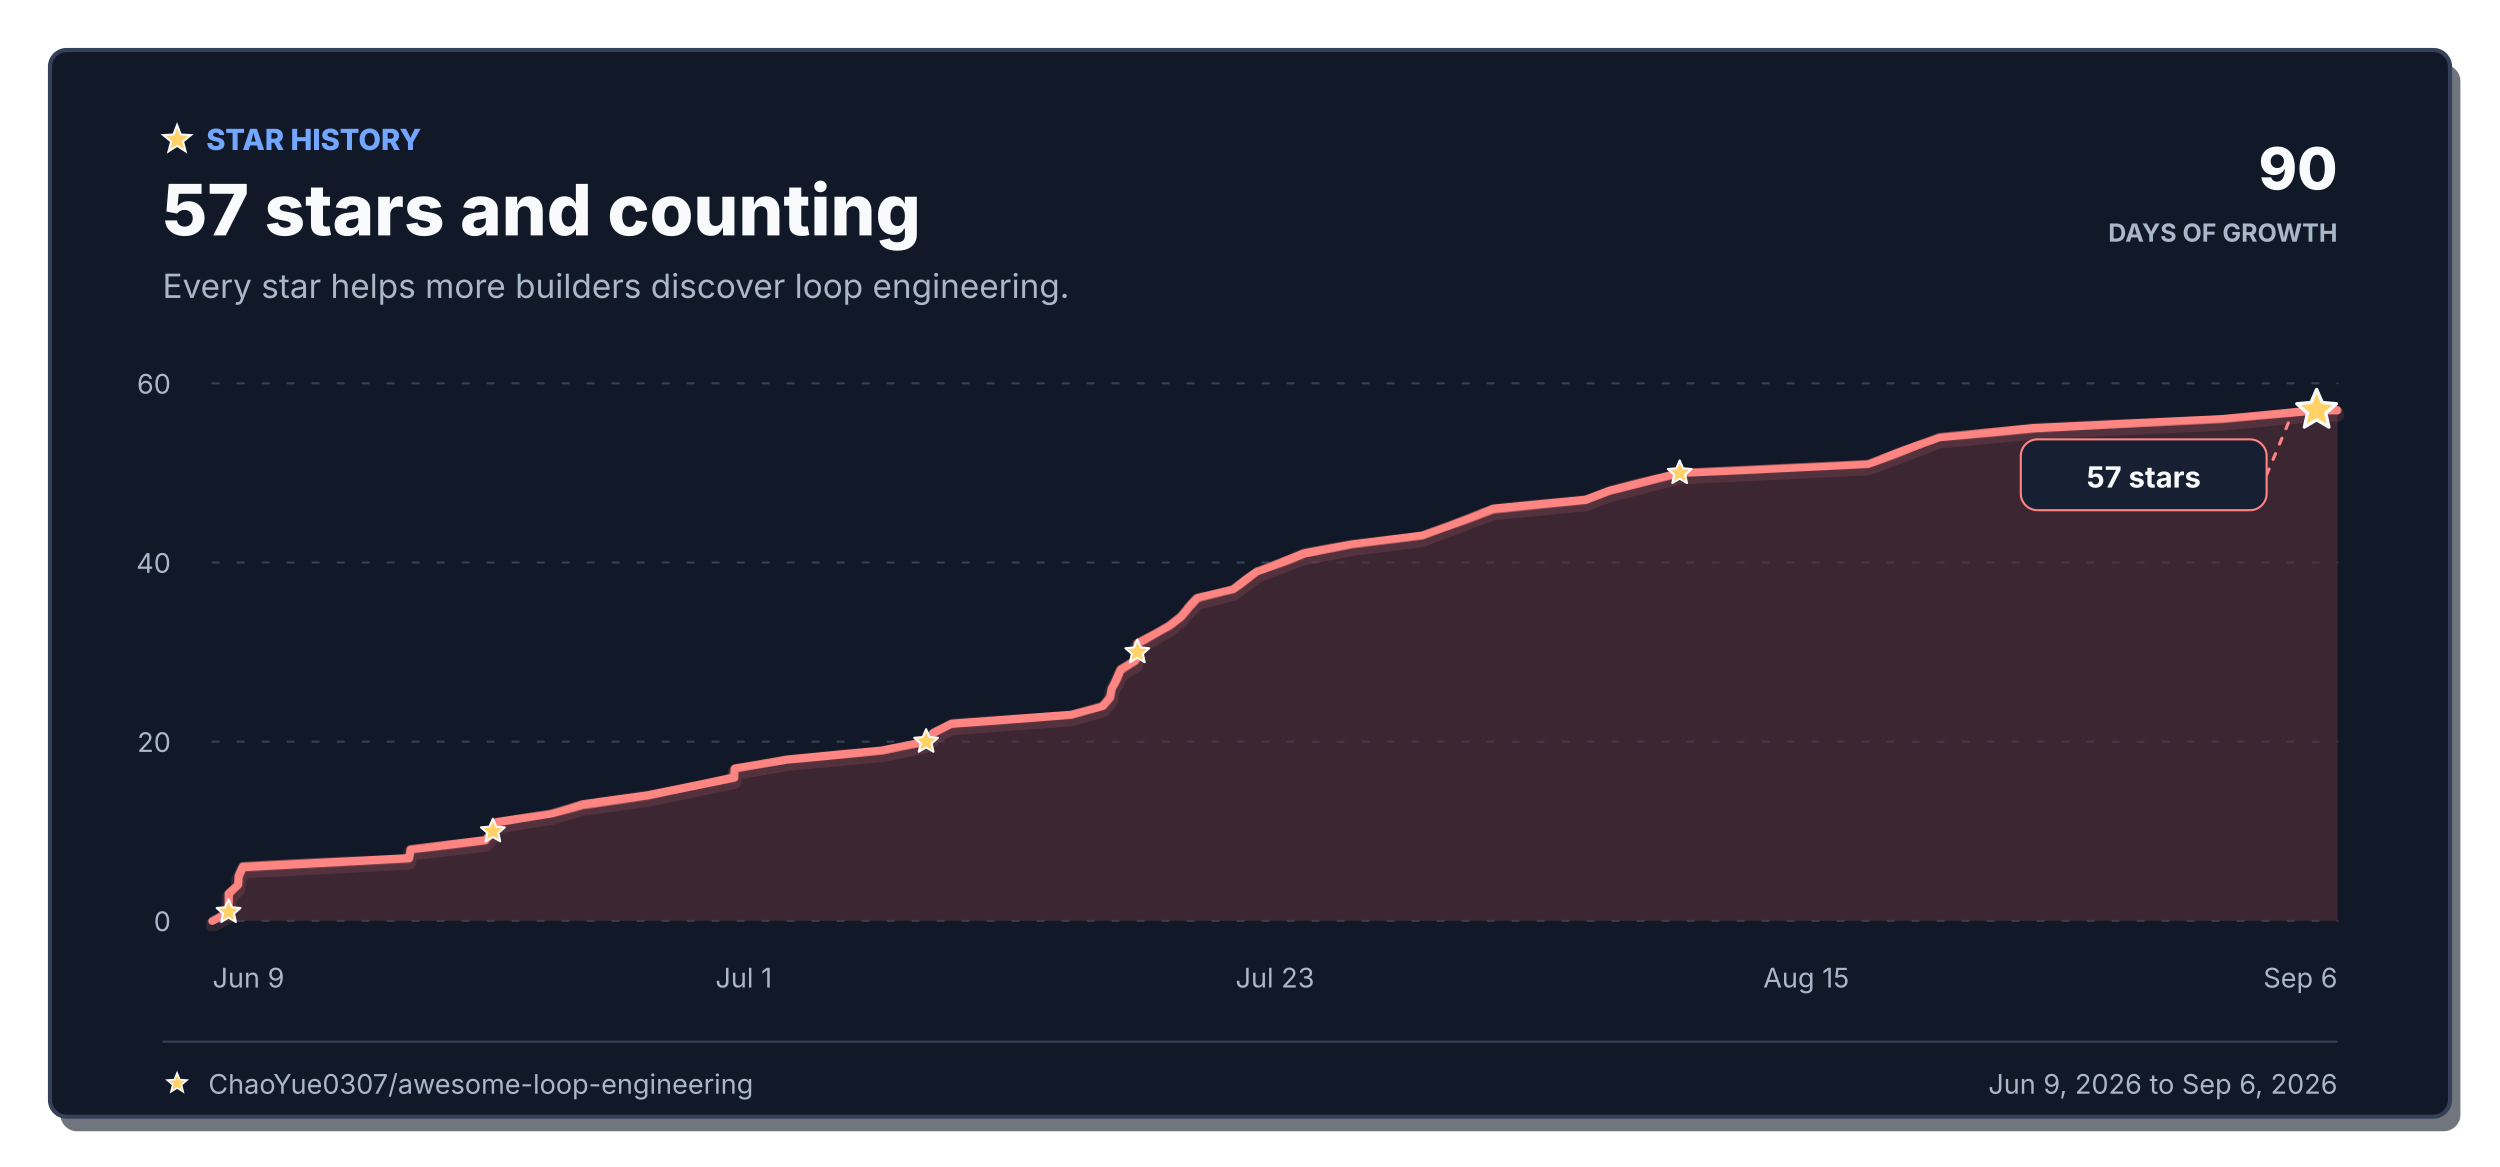
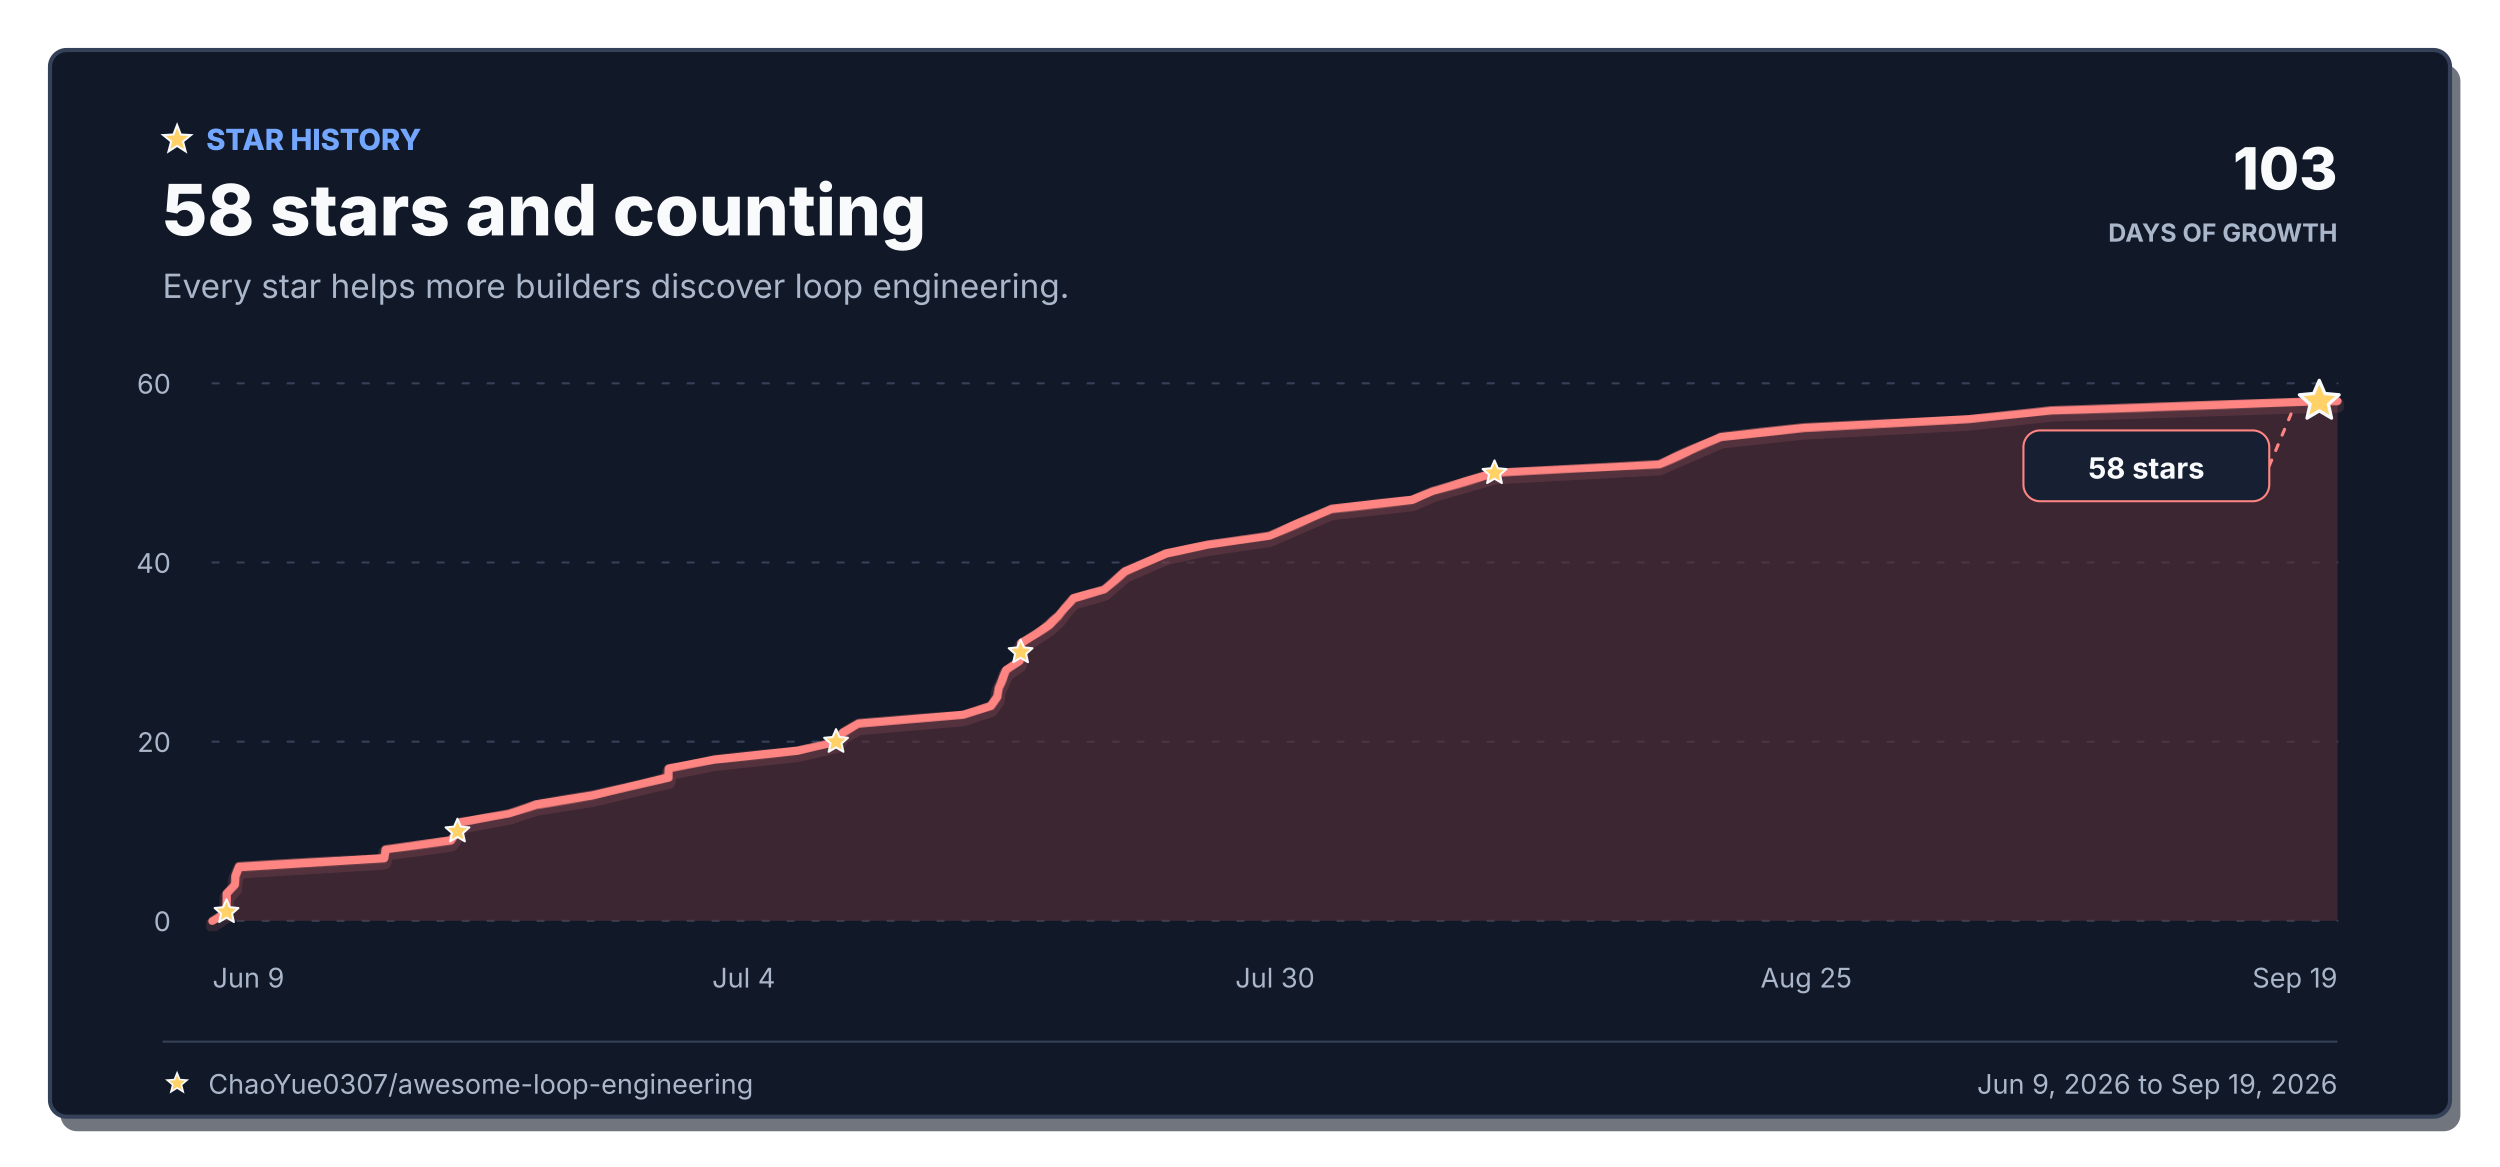
<svg xmlns="http://www.w3.org/2000/svg" width="1200" height="560" viewBox="0 0 1200 560" role="img" aria-labelledby="title desc">
  <style>
    text { font-family: ui-rounded, 'SF Pro Rounded', 'Nunito Sans', -apple-system, BlinkMacSystemFont, 'Segoe UI', sans-serif; letter-spacing: 0; }
  </style>
  <defs>
    <filter id="rough-line" x="-3%" y="-6%" width="106%" height="112%">
      <feTurbulence type="fractalNoise" baseFrequency="0.008 0.12" numOctaves="1" seed="17" result="noise" />
      <feDisplacementMap in="SourceGraphic" in2="noise" scale="1.2" xChannelSelector="R" yChannelSelector="G" />
    </filter>
    <clipPath id="plot-clip">
      <rect x="99" y="179" width="1026" height="268" />
    </clipPath>
  </defs>
  <rect x="29" y="31" width="1152" height="512" rx="8" fill="#0B1220" opacity="0.58" />
  <rect x="24" y="24" width="1152" height="512" rx="8" fill="#111827" stroke="#344158" stroke-width="2" />
  <path d="M 85 60 L 86.76 64.57 L 91.66 64.84 L 87.85 67.93 L 89.11 72.66 L 85 70 L 80.89 72.66 L 82.15 67.93 L 78.34 64.84 L 83.24 64.57 Z" fill="#FFD166" stroke="#F8FAFC" stroke-width="1" />
  <text x="99" y="72" fill="#73A7FF" font-size="14" font-weight="800">STAR HISTORY</text>
-   <text x="78" y="113" fill="#F8FAFC" font-size="34" font-weight="760">57 stars and counting</text>
+   <text x="78" y="113" fill="#F8FAFC" font-size="34" font-weight="760">58 stars and counting</text>
  <text x="78" y="143" fill="#AAB6CA" font-size="16">Every star helps more builders discover loop engineering.</text>
-   <text x="1122" y="91" fill="#F8FAFC" font-size="28" font-weight="760" text-anchor="end">90</text>
+   <text x="1122" y="91" fill="#F8FAFC" font-size="28" font-weight="760" text-anchor="end">103</text>
  <text x="1122" y="116" fill="#AAB6CA" font-size="12" font-weight="750" text-anchor="end">DAYS OF GROWTH</text>
  <line x1="102" y1="442" x2="1122" y2="442" stroke="#354158" stroke-width="1" stroke-dasharray="3 9" stroke-linecap="round" />
  <text x="82" y="446.94" fill="#AAB6CA" font-size="13" text-anchor="end">0</text>
  <line x1="102" y1="356" x2="1122" y2="356" stroke="#354158" stroke-width="1" stroke-dasharray="3 9" stroke-linecap="round" />
  <text x="82" y="360.94" fill="#AAB6CA" font-size="13" text-anchor="end">20</text>
  <line x1="102" y1="270" x2="1122" y2="270" stroke="#354158" stroke-width="1" stroke-dasharray="3 9" stroke-linecap="round" />
  <text x="82" y="274.94" fill="#AAB6CA" font-size="13" text-anchor="end">40</text>
  <line x1="102" y1="184" x2="1122" y2="184" stroke="#354158" stroke-width="1" stroke-dasharray="3 9" stroke-linecap="round" />
  <text x="82" y="188.94" fill="#AAB6CA" font-size="13" text-anchor="end">60</text>
  <text x="102" y="474" fill="#AAB6CA" font-size="13" text-anchor="start">Jun 9</text>
-   <text x="357" y="474" fill="#AAB6CA" font-size="13" text-anchor="middle">Jul 1</text>
-   <text x="612" y="474" fill="#AAB6CA" font-size="13" text-anchor="middle">Jul 23</text>
-   <text x="867" y="474" fill="#AAB6CA" font-size="13" text-anchor="middle">Aug 15</text>
-   <text x="1122" y="474" fill="#AAB6CA" font-size="13" text-anchor="end">Sep 6</text>
+   <text x="357" y="474" fill="#AAB6CA" font-size="13" text-anchor="middle">Jul 4</text>
+   <text x="612" y="474" fill="#AAB6CA" font-size="13" text-anchor="middle">Jul 30</text>
+   <text x="867" y="474" fill="#AAB6CA" font-size="13" text-anchor="middle">Aug 25</text>
+   <text x="1122" y="474" fill="#AAB6CA" font-size="13" text-anchor="end">Sep 19</text>
  <g clip-path="url(#plot-clip)">
-     <path d="M 102 442 L 109.7 437.7 L 109.79 433.4 L 109.81 429.1 L 114.21 424.8 L 114.47 420.5 L 116.59 416.2 L 196.34 411.9 L 197.01 407.6 L 233.15 403.3 L 236.58 399 L 238.26 394.7 L 264.81 390.4 L 279.7 386.1 L 310.79 381.8 L 331.51 377.5 L 352.43 373.2 L 352.87 368.9 L 377.64 364.6 L 423.47 360.3 L 444.53 356 L 448.35 351.7 L 456.78 347.4 L 514.28 343.1 L 529.46 338.8 L 533.07 334.5 L 533.65 330.2 L 535.97 325.9 L 538.04 321.6 L 545.23 317.3 L 545.92 313 L 546.13 308.7 L 553.97 304.4 L 561.4 300.1 L 566.88 295.8 L 570.49 291.5 L 574.81 287.2 L 591.97 282.9 L 603.34 274.3 L 625.93 265.7 L 648.88 261.4 L 682.57 257.1 L 716.7 244.2 L 761.13 239.9 L 772.4 235.6 L 806.25 227 L 896.76 222.7 L 919.43 214.1 L 930.77 209.8 L 976.1 205.5 L 1066.73 201.2 L 1111.98 196.9 L 1122 196.9 V 442 H 102 Z" fill="#572F38" opacity="0.6" />
-     <path d="M 102 442 L 109.7 437.7 L 109.79 433.4 L 109.81 429.1 L 114.21 424.8 L 114.47 420.5 L 116.59 416.2 L 196.34 411.9 L 197.01 407.6 L 233.15 403.3 L 236.58 399 L 238.26 394.7 L 264.81 390.4 L 279.7 386.1 L 310.79 381.8 L 331.51 377.5 L 352.43 373.2 L 352.87 368.9 L 377.64 364.6 L 423.47 360.3 L 444.53 356 L 448.35 351.7 L 456.78 347.4 L 514.28 343.1 L 529.46 338.8 L 533.07 334.5 L 533.65 330.2 L 535.97 325.9 L 538.04 321.6 L 545.23 317.3 L 545.92 313 L 546.13 308.7 L 553.97 304.4 L 561.4 300.1 L 566.88 295.8 L 570.49 291.5 L 574.81 287.2 L 591.97 282.9 L 603.34 274.3 L 625.93 265.7 L 648.88 261.4 L 682.57 257.1 L 716.7 244.2 L 761.13 239.9 L 772.4 235.6 L 806.25 227 L 896.76 222.7 L 919.43 214.1 L 930.77 209.8 L 976.1 205.5 L 1066.73 201.2 L 1111.98 196.9 L 1122 196.9" fill="none" stroke="#FF8582" stroke-width="7" stroke-linejoin="round" stroke-linecap="round" opacity="0.13" transform="translate(0 2)" />
-     <path d="M 102 442 L 109.7 437.7 L 109.79 433.4 L 109.81 429.1 L 114.21 424.8 L 114.47 420.5 L 116.59 416.2 L 196.34 411.9 L 197.01 407.6 L 233.15 403.3 L 236.58 399 L 238.26 394.7 L 264.81 390.4 L 279.7 386.1 L 310.79 381.8 L 331.51 377.5 L 352.43 373.2 L 352.87 368.9 L 377.64 364.6 L 423.47 360.3 L 444.53 356 L 448.35 351.7 L 456.78 347.4 L 514.28 343.1 L 529.46 338.8 L 533.07 334.5 L 533.65 330.2 L 535.97 325.9 L 538.04 321.6 L 545.23 317.3 L 545.92 313 L 546.13 308.7 L 553.97 304.4 L 561.4 300.1 L 566.88 295.8 L 570.49 291.5 L 574.81 287.2 L 591.97 282.9 L 603.34 274.3 L 625.93 265.7 L 648.88 261.4 L 682.57 257.1 L 716.7 244.2 L 761.13 239.9 L 772.4 235.6 L 806.25 227 L 896.76 222.7 L 919.43 214.1 L 930.77 209.8 L 976.1 205.5 L 1066.73 201.2 L 1111.98 196.9 L 1122 196.9" fill="none" stroke="#FF8582" stroke-width="4" stroke-linejoin="round" stroke-linecap="round" filter="url(#rough-line)" />
+     <path d="M 102 442 L 108.73 437.7 L 108.81 433.4 L 108.82 429.1 L 112.67 424.8 L 112.9 420.5 L 114.75 416.2 L 184.43 411.9 L 185.02 407.6 L 216.6 403.3 L 219.59 399 L 221.06 394.7 L 244.26 390.4 L 257.27 386.1 L 284.44 381.8 L 302.54 377.5 L 320.82 373.2 L 321.21 368.9 L 342.85 364.6 L 382.89 360.3 L 401.3 356 L 404.64 351.7 L 412 347.4 L 462.25 343.1 L 475.51 338.8 L 478.66 334.5 L 479.17 330.2 L 481.2 325.9 L 483.01 321.6 L 489.29 317.3 L 489.89 313 L 490.08 308.7 L 496.92 304.4 L 503.41 300.1 L 508.21 295.8 L 511.36 291.5 L 515.13 287.2 L 530.13 282.9 L 540.07 274.3 L 559.81 265.7 L 579.85 261.4 L 609.29 257.1 L 639.11 244.2 L 677.94 239.9 L 687.78 235.6 L 717.36 227 L 796.45 222.7 L 816.26 214.1 L 826.17 209.8 L 865.78 205.5 L 944.97 201.2 L 984.51 196.9 L 1113.25 192.6 L 1122 192.6 V 442 H 102 Z" fill="#572F38" opacity="0.6" />
+     <path d="M 102 442 L 108.73 437.7 L 108.81 433.4 L 108.82 429.1 L 112.67 424.8 L 112.9 420.5 L 114.75 416.2 L 184.43 411.9 L 185.02 407.6 L 216.6 403.3 L 219.59 399 L 221.06 394.7 L 244.26 390.4 L 257.27 386.1 L 284.44 381.8 L 302.54 377.5 L 320.82 373.2 L 321.21 368.9 L 342.85 364.6 L 382.89 360.3 L 401.3 356 L 404.64 351.7 L 412 347.4 L 462.25 343.1 L 475.51 338.8 L 478.66 334.5 L 479.17 330.2 L 481.2 325.9 L 483.01 321.6 L 489.29 317.3 L 489.89 313 L 490.08 308.7 L 496.92 304.4 L 503.41 300.1 L 508.21 295.8 L 511.36 291.5 L 515.13 287.2 L 530.13 282.9 L 540.07 274.3 L 559.81 265.7 L 579.85 261.4 L 609.29 257.1 L 639.11 244.2 L 677.94 239.9 L 687.78 235.6 L 717.36 227 L 796.45 222.7 L 816.26 214.1 L 826.17 209.8 L 865.78 205.5 L 944.97 201.2 L 984.51 196.9 L 1113.25 192.6 L 1122 192.6" fill="none" stroke="#FF8582" stroke-width="7" stroke-linejoin="round" stroke-linecap="round" opacity="0.13" transform="translate(0 2)" />
+     <path d="M 102 442 L 108.73 437.7 L 108.81 433.4 L 108.82 429.1 L 112.67 424.8 L 112.9 420.5 L 114.75 416.2 L 184.43 411.9 L 185.02 407.6 L 216.6 403.3 L 219.59 399 L 221.06 394.7 L 244.26 390.4 L 257.27 386.1 L 284.44 381.8 L 302.54 377.5 L 320.82 373.2 L 321.21 368.9 L 342.85 364.6 L 382.89 360.3 L 401.3 356 L 404.64 351.7 L 412 347.4 L 462.25 343.1 L 475.51 338.8 L 478.66 334.5 L 479.17 330.2 L 481.2 325.9 L 483.01 321.6 L 489.29 317.3 L 489.89 313 L 490.08 308.7 L 496.92 304.4 L 503.41 300.1 L 508.21 295.8 L 511.36 291.5 L 515.13 287.2 L 530.13 282.9 L 540.07 274.3 L 559.81 265.7 L 579.85 261.4 L 609.29 257.1 L 639.11 244.2 L 677.94 239.9 L 687.78 235.6 L 717.36 227 L 796.45 222.7 L 816.26 214.1 L 826.17 209.8 L 865.78 205.5 L 944.97 201.2 L 984.51 196.9 L 1113.25 192.6 L 1122 192.6" fill="none" stroke="#FF8582" stroke-width="4" stroke-linejoin="round" stroke-linecap="round" filter="url(#rough-line)" />
  </g>
-   <path d="M 109.7 431.7 L 111.33 435.47 L 115.41 435.85 L 112.33 438.55 L 113.23 442.55 L 109.7 440.46 L 106.18 442.55 L 107.08 438.55 L 104 435.85 L 108.08 435.47 Z" fill="#FFD166" stroke="#F8FAFC" stroke-width="1" stroke-linejoin="round" />
-   <path d="M 236.58 393 L 238.2 396.77 L 242.28 397.15 L 239.2 399.85 L 240.1 403.85 L 236.58 401.76 L 233.05 403.85 L 233.95 399.85 L 230.87 397.15 L 234.95 396.77 Z" fill="#FFD166" stroke="#F8FAFC" stroke-width="1" stroke-linejoin="round" />
-   <path d="M 444.53 350 L 446.15 353.77 L 450.24 354.15 L 447.16 356.85 L 448.06 360.85 L 444.53 358.76 L 441 360.85 L 441.91 356.85 L 438.83 354.15 L 442.91 353.77 Z" fill="#FFD166" stroke="#F8FAFC" stroke-width="1" stroke-linejoin="round" />
-   <path d="M 545.92 307 L 547.55 310.77 L 551.63 311.15 L 548.55 313.85 L 549.45 317.85 L 545.92 315.76 L 542.4 317.85 L 543.3 313.85 L 540.22 311.15 L 544.3 310.77 Z" fill="#FFD166" stroke="#F8FAFC" stroke-width="1" stroke-linejoin="round" />
-   <path d="M 806.25 221 L 807.87 224.77 L 811.95 225.15 L 808.87 227.85 L 809.77 231.85 L 806.25 229.76 L 802.72 231.85 L 803.62 227.85 L 800.54 225.15 L 804.62 224.77 Z" fill="#FFD166" stroke="#F8FAFC" stroke-width="1" stroke-linejoin="round" />
-   <path d="M 1111.98 186.9 L 1114.69 193.18 L 1121.49 193.81 L 1116.36 198.32 L 1117.86 204.99 L 1111.98 201.5 L 1106.1 204.99 L 1107.61 198.32 L 1102.47 193.81 L 1109.28 193.18 Z" fill="#FFD166" stroke="#F8FAFC" stroke-width="1.6" stroke-linejoin="round" />
-   <path d="M 1087.98 227.9 L 1100.98 196.9" fill="none" stroke="#FF8582" stroke-width="1.5" stroke-dasharray="3 5" stroke-linecap="round" />
-   <rect x="969.98" y="210.9" width="118" height="34" rx="8" fill="#172033" stroke="#FF8582" />
-   <text x="1028.98" y="234.02" fill="#F8FAFC" font-size="14" font-weight="700" text-anchor="middle">57 stars</text>
+   <path d="M 108.73 431.7 L 110.35 435.47 L 114.44 435.85 L 111.36 438.55 L 112.26 442.55 L 108.73 440.46 L 105.2 442.55 L 106.11 438.55 L 103.03 435.85 L 107.11 435.47 Z" fill="#FFD166" stroke="#F8FAFC" stroke-width="1" stroke-linejoin="round" />
+   <path d="M 219.59 393 L 221.21 396.77 L 225.3 397.15 L 222.22 399.85 L 223.12 403.85 L 219.59 401.76 L 216.06 403.85 L 216.97 399.85 L 213.88 397.15 L 217.97 396.77 Z" fill="#FFD166" stroke="#F8FAFC" stroke-width="1" stroke-linejoin="round" />
+   <path d="M 401.3 350 L 402.92 353.77 L 407.01 354.15 L 403.92 356.85 L 404.83 360.85 L 401.3 358.76 L 397.77 360.85 L 398.67 356.85 L 395.59 354.15 L 399.68 353.77 Z" fill="#FFD166" stroke="#F8FAFC" stroke-width="1" stroke-linejoin="round" />
+   <path d="M 489.89 307 L 491.52 310.77 L 495.6 311.15 L 492.52 313.85 L 493.42 317.85 L 489.89 315.76 L 486.37 317.85 L 487.27 313.85 L 484.19 311.15 L 488.27 310.77 Z" fill="#FFD166" stroke="#F8FAFC" stroke-width="1" stroke-linejoin="round" />
+   <path d="M 717.36 221 L 718.98 224.77 L 723.07 225.15 L 719.99 227.85 L 720.89 231.85 L 717.36 229.76 L 713.83 231.85 L 714.74 227.85 L 711.65 225.15 L 715.74 224.77 Z" fill="#FFD166" stroke="#F8FAFC" stroke-width="1" stroke-linejoin="round" />
+   <path d="M 1113.25 182.6 L 1115.95 188.88 L 1122.76 189.51 L 1117.62 194.02 L 1119.13 200.69 L 1113.25 197.2 L 1107.37 200.69 L 1108.87 194.02 L 1103.74 189.51 L 1110.54 188.88 Z" fill="#FFD166" stroke="#F8FAFC" stroke-width="1.6" stroke-linejoin="round" />
+   <path d="M 1089.25 223.6 L 1102.25 192.6" fill="none" stroke="#FF8582" stroke-width="1.5" stroke-dasharray="3 5" stroke-linecap="round" />
+   <rect x="971.25" y="206.6" width="118" height="34" rx="8" fill="#172033" stroke="#FF8582" />
+   <text x="1030.25" y="229.72" fill="#F8FAFC" font-size="14" font-weight="700" text-anchor="middle">58 stars</text>
  <line x1="78" y1="500" x2="1122" y2="500" stroke="#344158" />
  <path d="M 85 515 L 86.29 518.22 L 89.76 518.45 L 87.09 520.68 L 87.94 524.05 L 85 522.2 L 82.06 524.05 L 82.91 520.68 L 80.24 518.45 L 83.71 518.22 Z" fill="#FFD166" stroke="#F8FAFC" stroke-width="0.8" />
  <text x="100" y="525" fill="#AAB6CA" font-size="13">ChaoYue0307/awesome-loop-engineering</text>
-   <text x="1122" y="525" fill="#AAB6CA" font-size="13" text-anchor="end">Jun 9, 2026 to Sep 6, 2026</text>
+   <text x="1122" y="525" fill="#AAB6CA" font-size="13" text-anchor="end">Jun 9, 2026 to Sep 19, 2026</text>
</svg>
